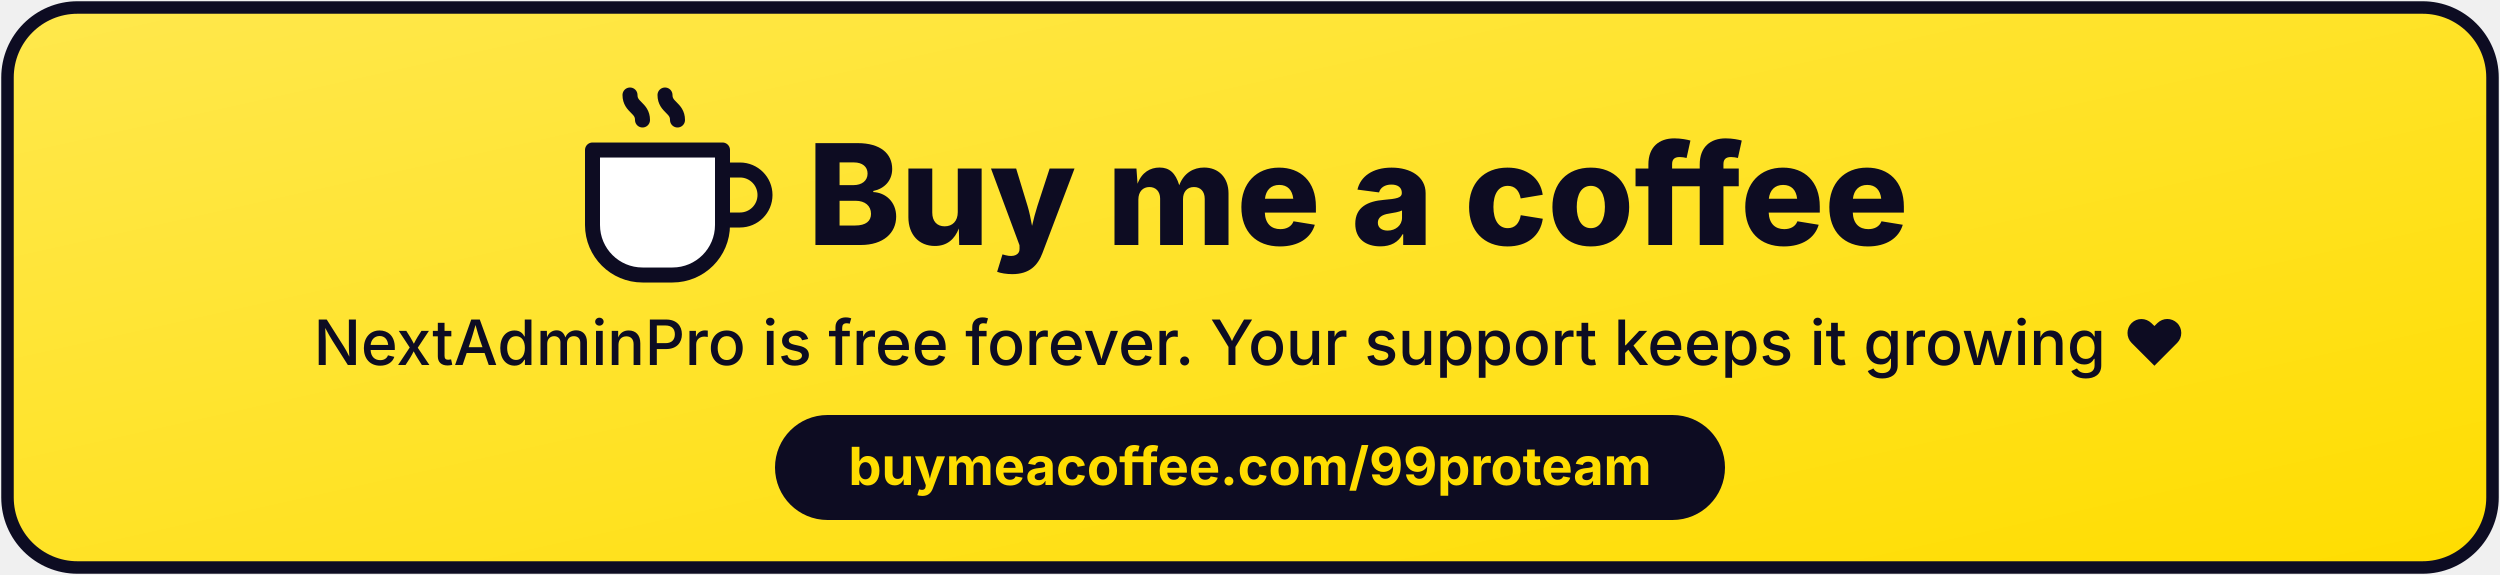
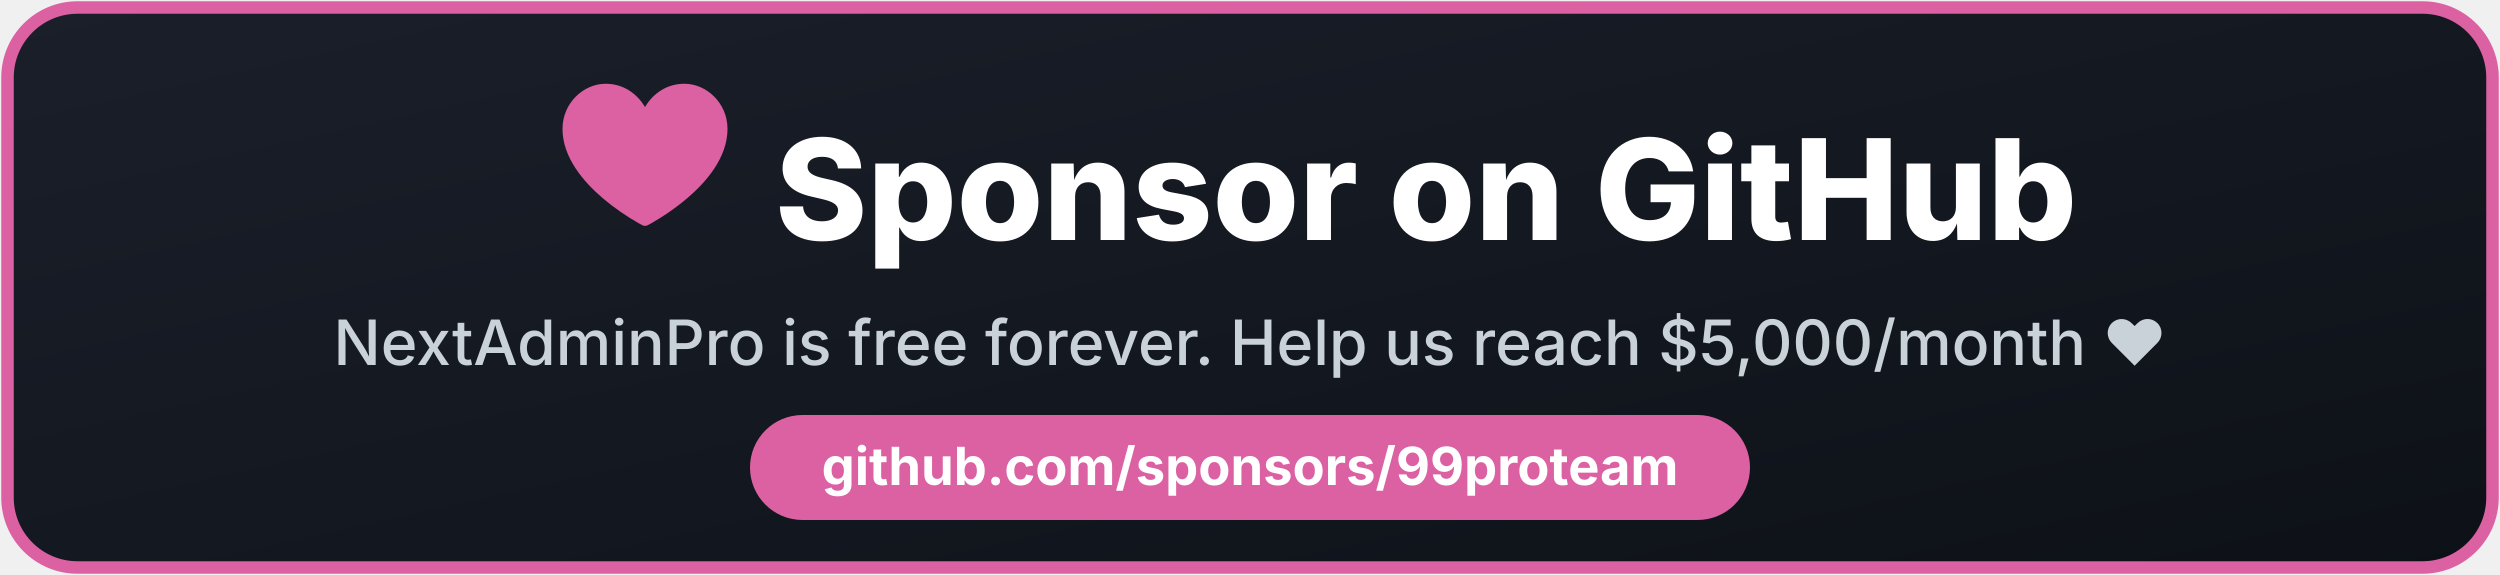
- <svg xmlns="http://www.w3.org/2000/svg" width="1000" height="230" viewBox="0 0 1000 230" role="img" aria-label="Buy me a coffee – NextAdminPro is free forever. Support it at buymeacoffee.com/99proteam">
+ <svg xmlns="http://www.w3.org/2000/svg" width="1000" height="230" viewBox="0 0 1000 230" role="img" aria-label="Sponsor NextAdminPro on GitHub Sponsors – help us reach $5,000 a month at github.com/sponsors/99proteam">
  <defs>
    <linearGradient id="bg" x1="0" y1="0" x2="1" y2="1">
-       <stop offset="0" stop-color="#FFE84D" />
-       <stop offset="1" stop-color="#FFDD00" />
+       <stop offset="0" stop-color="#1b1f2a" />
+       <stop offset="1" stop-color="#0d1117" />
    </linearGradient>
  </defs>
-   <rect x="3" y="3" width="994" height="224" rx="28" fill="url(#bg)" stroke="#0d0c22" stroke-width="5" />
-   <g transform="translate(233 34)" fill="none" stroke="#0d0c22" stroke-width="6" stroke-linecap="round" stroke-linejoin="round">
-     <path d="M4 26h52v30a20 20 0 0 1-20 20H24A20 20 0 0 1 4 56V26z" fill="#ffffff" />
-     <path d="M56 34h7a10 10 0 0 1 0 20h-7" />
-     <path d="M19 4c0 5 5 5 5 10M33 4c0 5 5 5 5 10" />
-   </g>
-   <text x="323" y="98" textLength="440" lengthAdjust="spacingAndGlyphs" font-family="Inter, Segoe UI, Helvetica, Arial, sans-serif" font-size="56" font-weight="800" fill="#0d0c22">Buy me a coffee</text>
-   <text x="500" y="146" text-anchor="middle" font-family="Inter, Segoe UI, Helvetica, Arial, sans-serif" font-size="25" font-weight="500" fill="#0d0c22">NextAdminPro is free forever. Your support keeps it growing ❤</text>
-   <rect x="310" y="166" width="380" height="42" rx="21" fill="#0d0c22" />
-   <text x="500" y="194" text-anchor="middle" font-family="Inter, Segoe UI, Helvetica, Arial, sans-serif" font-size="21" font-weight="700" fill="#FFDD00">buymeacoffee.com/99proteam</text>
+   <rect x="3" y="3" width="994" height="224" rx="28" fill="url(#bg)" stroke="#db61a2" stroke-width="5" />
+   <path transform="translate(222 26) scale(3)" d="M14 20.408c-.492.308-.903.546-1.192.709-.153.086-.308.17-.463.252h-.002a.75.75 0 0 1-.686 0 16.709 16.709 0 0 1-.465-.252 31.147 31.147 0 0 1-4.803-3.34C3.8 15.572 1 12.331 1 8.513 1 5.052 3.829 2.5 6.736 2.5 9.03 2.5 10.881 3.726 12 5.605 13.12 3.726 14.97 2.5 17.264 2.5 20.17 2.5 23 5.052 23 8.514c0 3.818-2.801 7.06-5.389 9.262A31.146 31.146 0 0 1 14 20.408Z" fill="#db61a2" />
+   <text x="310" y="96" textLength="470" lengthAdjust="spacingAndGlyphs" font-family="Inter, Segoe UI, Helvetica, Arial, sans-serif" font-size="56" font-weight="800" fill="#ffffff">Sponsor on GitHub</text>
+   <text x="500" y="146" text-anchor="middle" font-family="Inter, Segoe UI, Helvetica, Arial, sans-serif" font-size="25" font-weight="500" fill="#c9d1d9">NextAdminPro is free forever. Help us reach $5,000/month ❤</text>
+   <rect x="300" y="166" width="400" height="42" rx="21" fill="#db61a2" />
+   <text x="500" y="194" text-anchor="middle" font-family="Inter, Segoe UI, Helvetica, Arial, sans-serif" font-size="21" font-weight="700" fill="#ffffff">github.com/sponsors/99proteam</text>
</svg>
